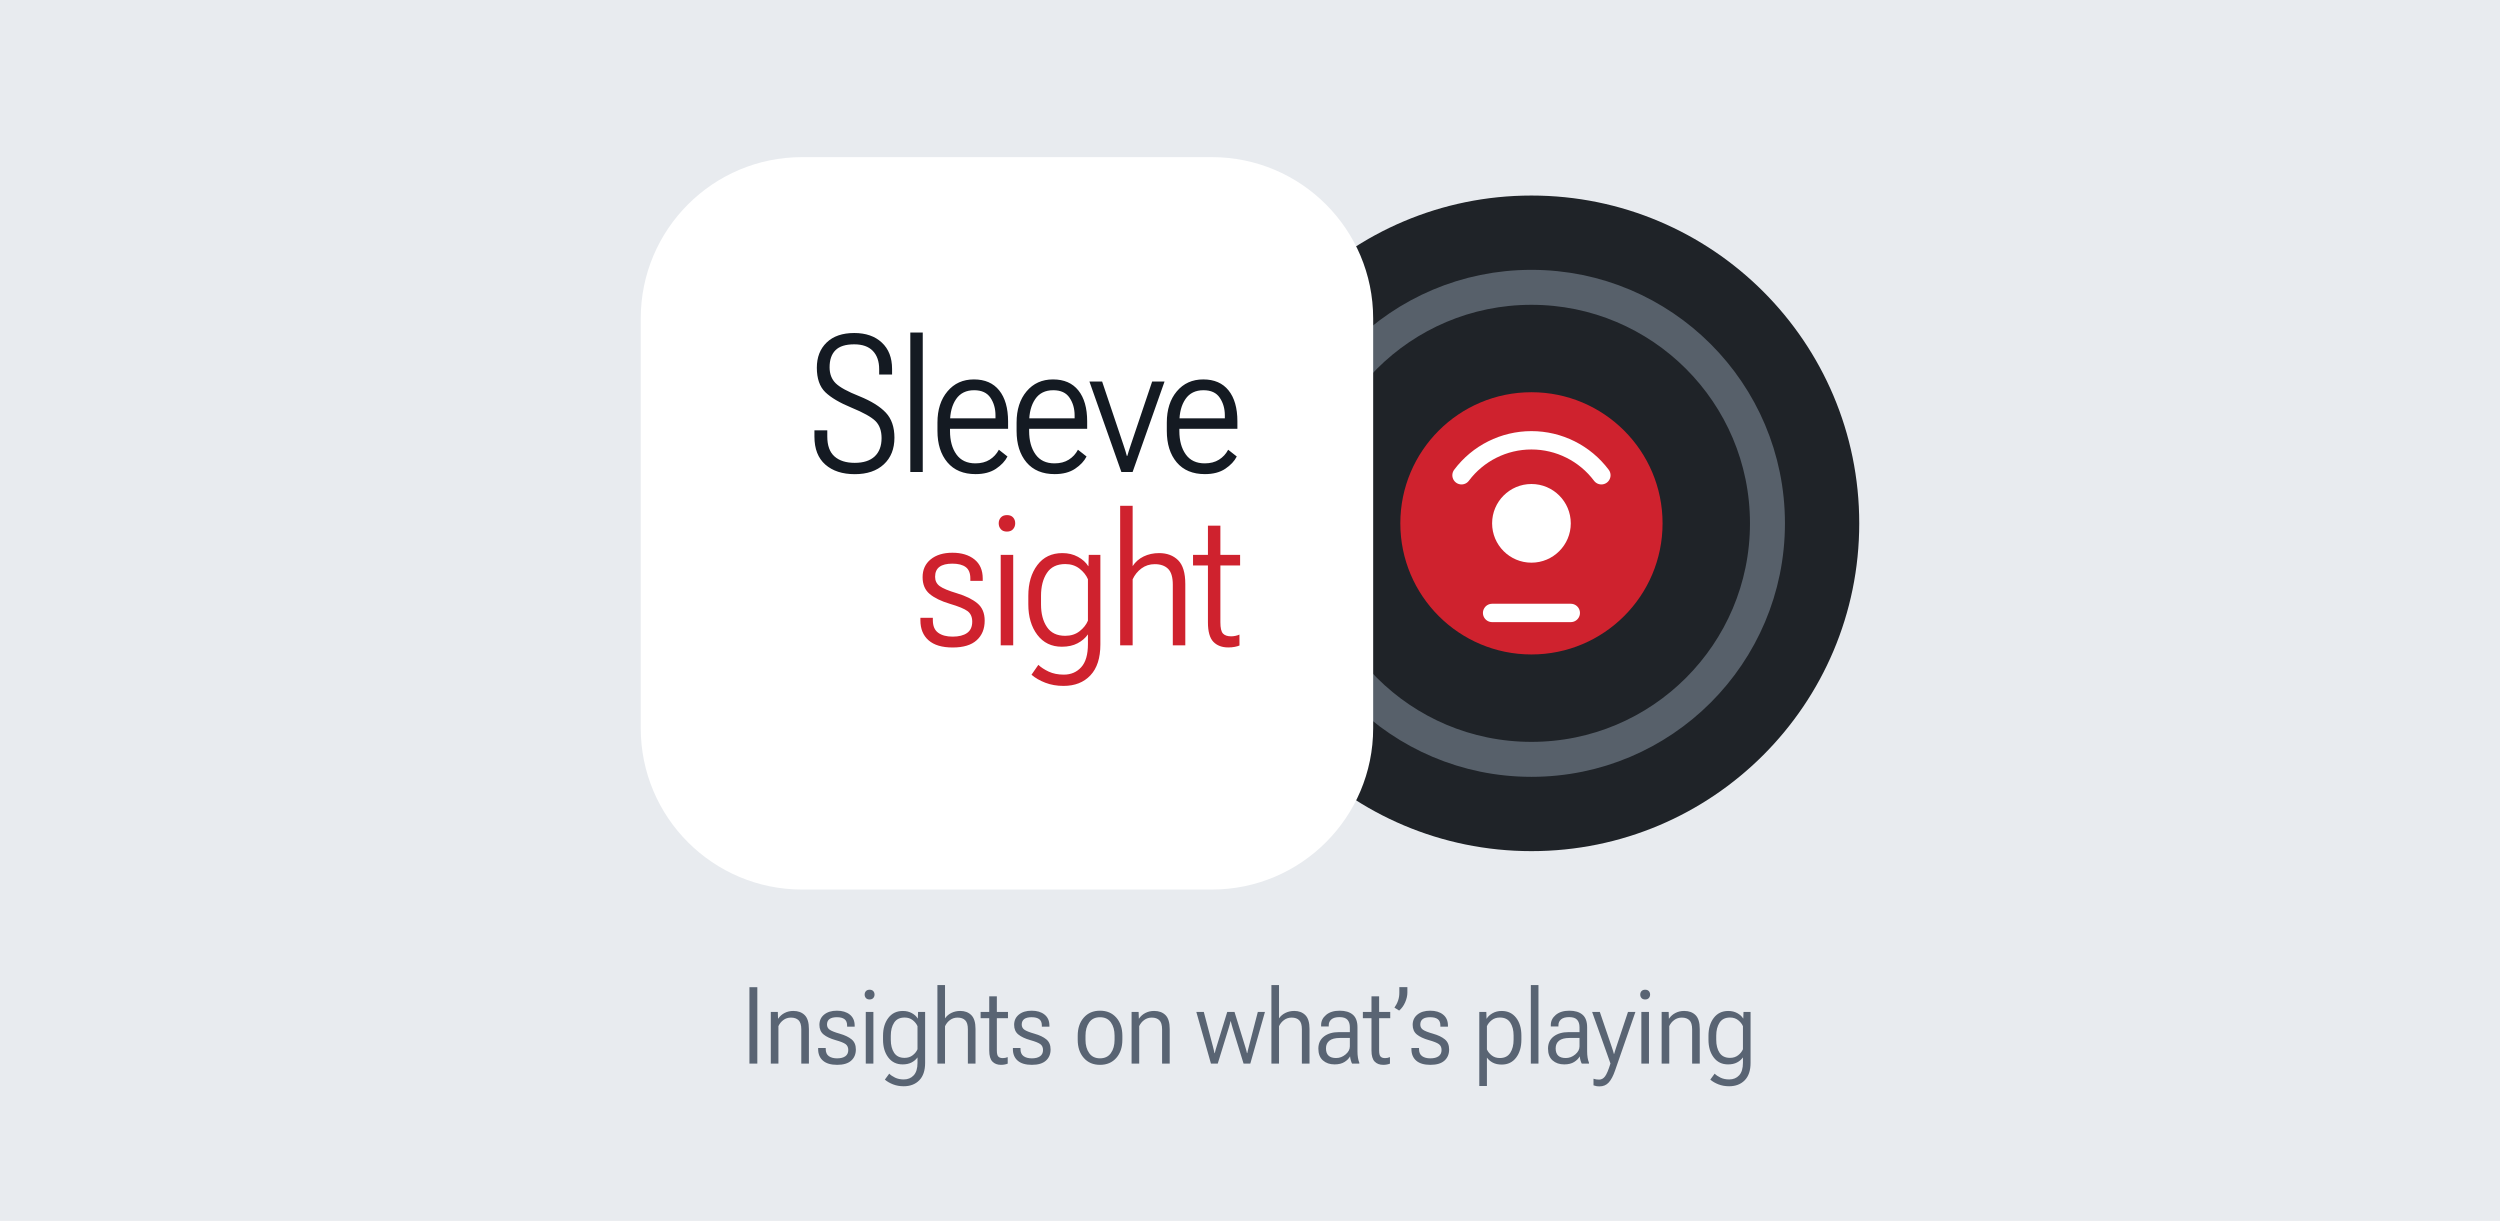
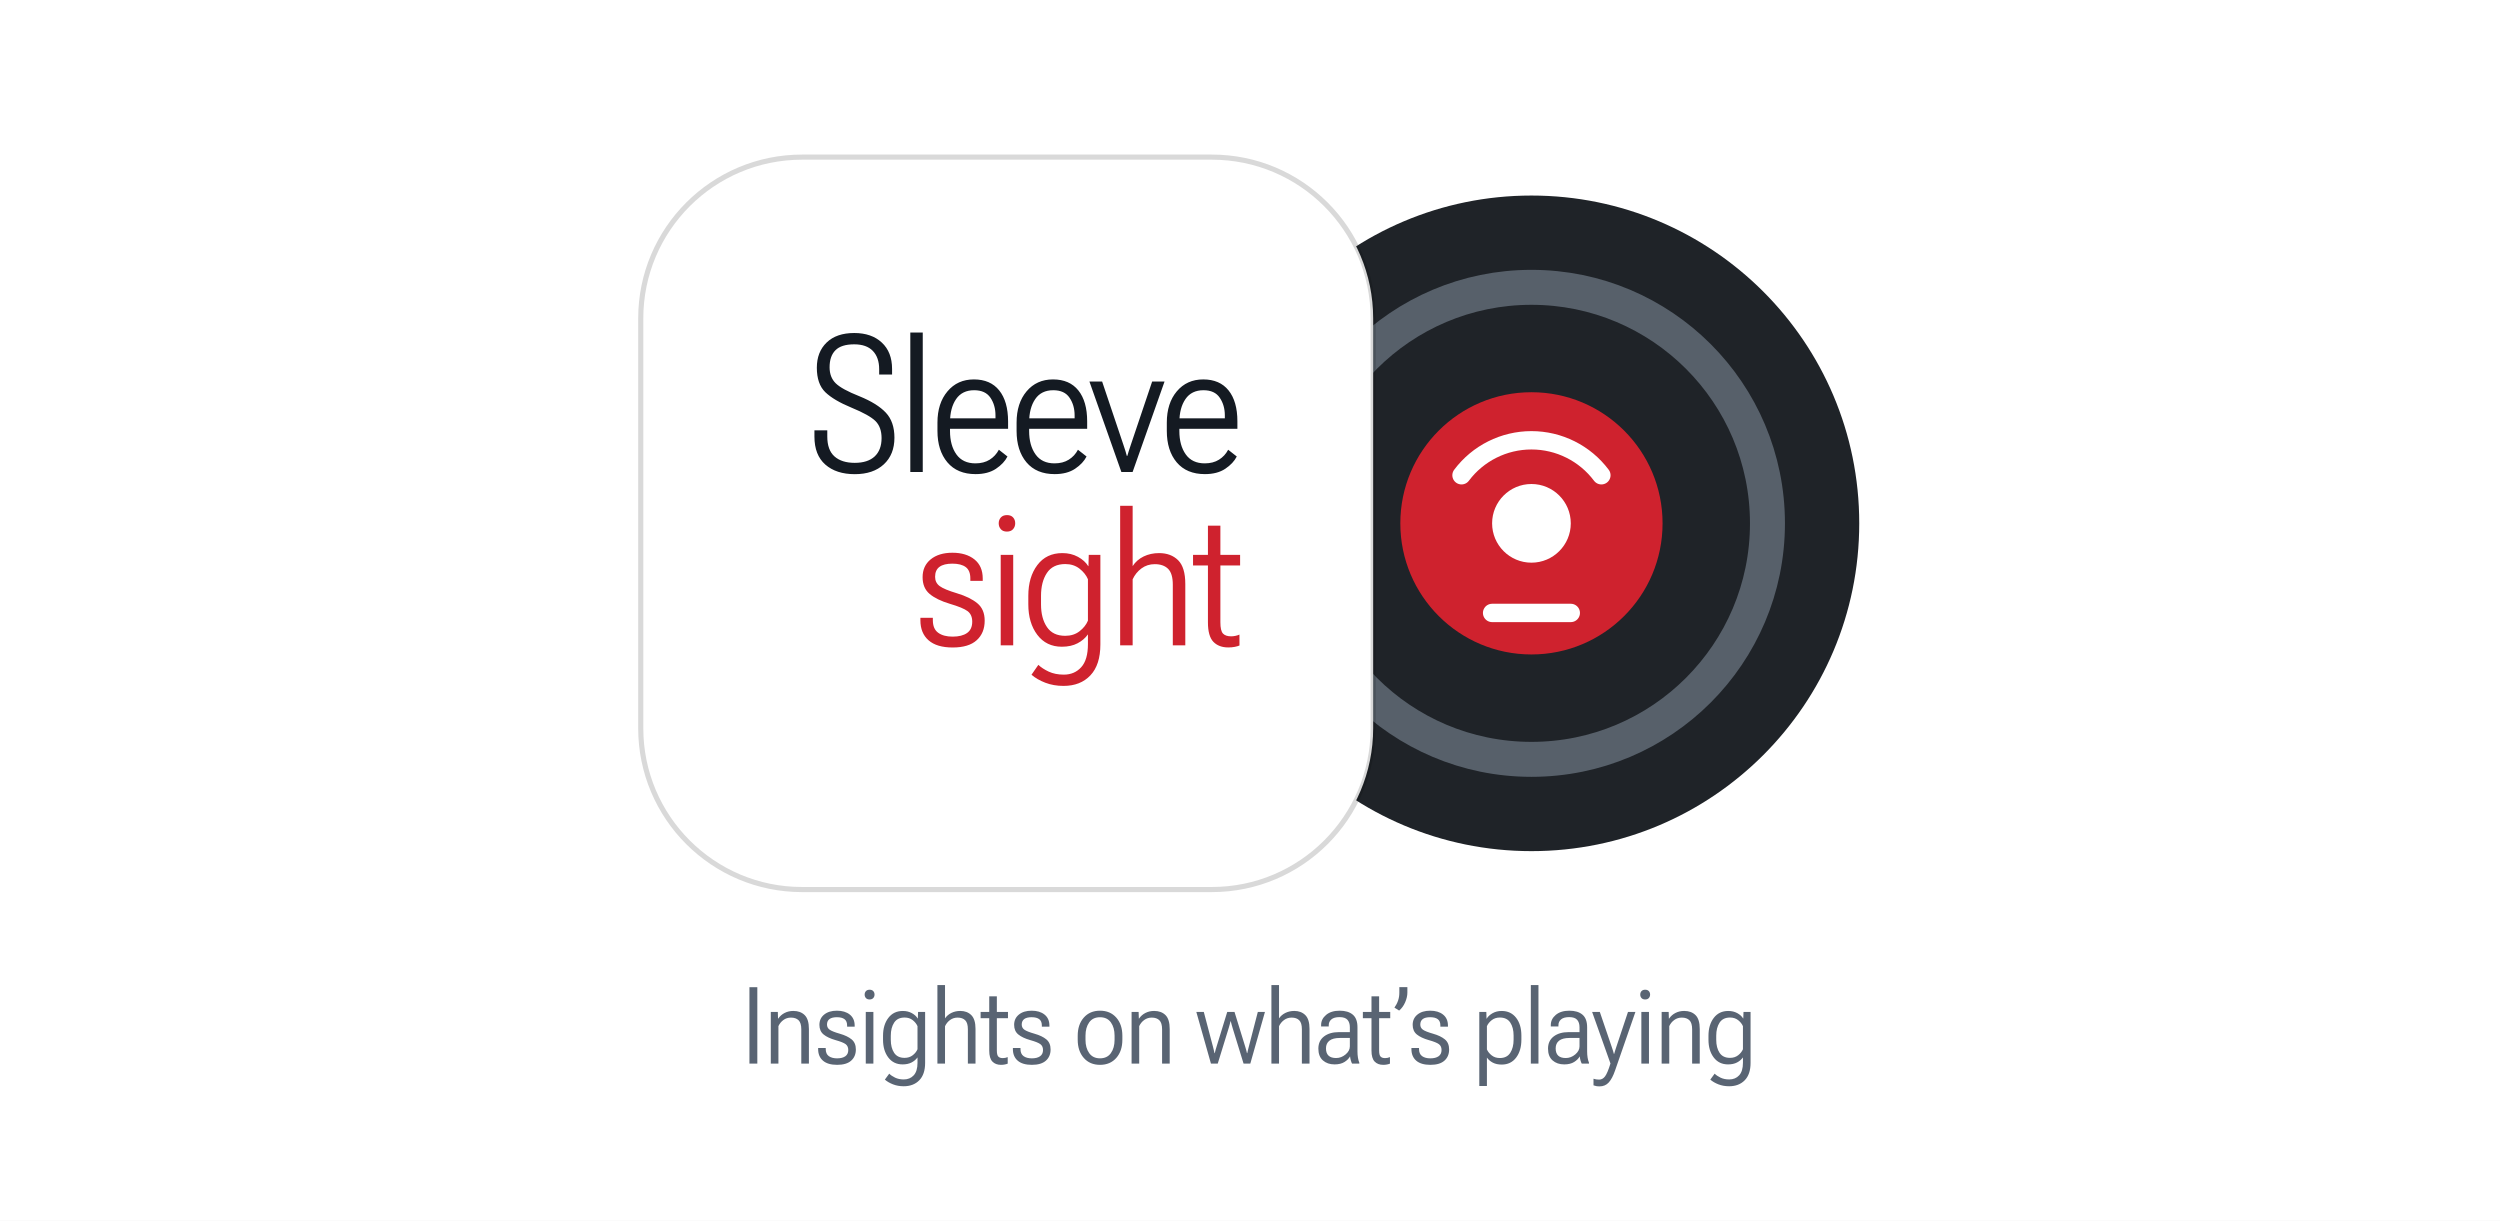
<svg xmlns="http://www.w3.org/2000/svg" viewBox="0 0 1024 500" width="1024" height="500">
-   <rect width="1024" height="500" fill="#e8ebef" />
+   <rect width="1024" height="500" fill="#fff" />
  <g transform="translate(627.28 214.36) scale(17.9021) translate(-16 -16)">
    <circle cx="16" cy="16" r="7.5" fill="#1f2328" />
    <circle cx="16" cy="16" r="5.4" fill="none" stroke="#57606a" stroke-width=".8" />
    <circle cx="16" cy="16" r="3" fill="#cf222e" />
    <path d="M14.4 14.9 A2 2 0 0 1 17.6 14.9" fill="none" stroke="#fff" stroke-width=".42" stroke-linecap="round" />
    <path d="M15.1 18.05 H16.9" fill="none" stroke="#fff" stroke-width=".42" stroke-linecap="round" />
    <circle cx="16" cy="16" r=".9" fill="#fff" />
  </g>
  <g transform="translate(412.45 214.36) scale(2.0979)">
-     <rect x="-71.5" y="-71.5" width="143" height="143" rx="31.5" fill="#fff" stroke="transparent" />
+     <rect x="-71.5" y="-71.5" width="143" height="143" rx="31.5" fill="#fff" stroke="#00000026" />
    <path fill="#141a22" d="M-37.59 -16.93Q-37.59 -13.34 -35.46 -11.47Q-33.33 -9.6 -29.71 -9.6Q-26.11 -9.6 -24.04 -11.52Q-21.97 -13.44 -21.97 -16.72Q-21.97 -19.82 -23.65 -21.61Q-25.33 -23.4 -28.8 -24.81Q-32.26 -26.18 -33.44 -27.35Q-34.63 -28.52 -34.63 -30.47Q-34.63 -32.66 -33.48 -33.8Q-32.34 -34.95 -29.82 -34.95Q-27.42 -34.95 -26.18 -33.66Q-24.95 -32.37 -24.95 -30.1V-29.05H-22.43V-30.14Q-22.43 -33.43 -24.43 -35.29Q-26.43 -37.16 -29.82 -37.16Q-33.28 -37.16 -35.2 -35.31Q-37.12 -33.46 -37.12 -30.38Q-37.12 -27.22 -35.47 -25.61Q-33.81 -24.01 -30.34 -22.58Q-26.89 -21.16 -25.68 -19.98Q-24.48 -18.79 -24.48 -16.64Q-24.48 -14.34 -25.82 -13.07Q-27.17 -11.81 -29.72 -11.81Q-32.26 -11.81 -33.67 -13.06Q-35.08 -14.31 -35.08 -16.95V-18.16H-37.59ZM-18.87 -10.02H-16.44V-37.26H-18.87ZM-13.57 -18.05Q-13.57 -14.21 -11.63 -11.91Q-9.69 -9.61 -6.12 -9.61Q-3.72 -9.61 -2.15 -10.65Q-0.58 -11.7 0.1 -13.05L-1.58 -14.37Q-2.23 -13.15 -3.37 -12.43Q-4.52 -11.71 -6.15 -11.71Q-8.62 -11.71 -9.87 -13.46Q-11.12 -15.21 -11.12 -18.02V-19.69Q-11.12 -22.53 -9.93 -24.26Q-8.74 -25.99 -6.41 -25.99Q-4.21 -25.99 -3.22 -24.52Q-2.24 -23.06 -2.24 -21.08V-20.5H-12.19V-18.46H0.22V-19.92Q0.21 -23.8 -1.51 -25.95Q-3.23 -28.1 -6.45 -28.1Q-9.66 -28.1 -11.61 -25.77Q-13.57 -23.45 -13.57 -19.67ZM1.88 -18.05Q1.88 -14.21 3.81 -11.91Q5.75 -9.61 9.32 -9.61Q11.73 -9.61 13.29 -10.65Q14.86 -11.7 15.54 -13.05L13.86 -14.37Q13.22 -13.15 12.07 -12.43Q10.93 -11.71 9.29 -11.71Q6.82 -11.71 5.58 -13.46Q4.33 -15.21 4.33 -18.02V-19.69Q4.33 -22.53 5.52 -24.26Q6.7 -25.99 9.04 -25.99Q11.24 -25.99 12.22 -24.52Q13.21 -23.06 13.21 -21.08V-20.5H3.26V-18.46H15.66V-19.92Q15.66 -23.8 13.94 -25.95Q12.22 -28.1 8.99 -28.1Q5.79 -28.1 3.83 -25.77Q1.88 -23.45 1.88 -19.67ZM16.1 -27.69 22.34 -10.02H24.53L30.77 -27.69H28.35L24.19 -15.35Q23.96 -14.69 23.78 -14.1Q23.59 -13.5 23.5 -13.17H23.4Q23.32 -13.5 23.14 -14.1Q22.96 -14.69 22.73 -15.35L18.58 -27.69ZM31.21 -18.05Q31.21 -14.21 33.14 -11.91Q35.08 -9.61 38.65 -9.61Q41.06 -9.61 42.62 -10.65Q44.19 -11.7 44.87 -13.05L43.19 -14.37Q42.55 -13.15 41.4 -12.43Q40.26 -11.71 38.62 -11.71Q36.15 -11.71 34.91 -13.46Q33.66 -15.21 33.66 -18.02V-19.69Q33.66 -22.53 34.85 -24.26Q36.03 -25.99 38.37 -25.99Q40.57 -25.99 41.55 -24.52Q42.54 -23.06 42.54 -21.08V-20.5H32.59V-18.46H44.99V-19.92Q44.99 -23.8 43.27 -25.95Q41.55 -28.1 38.32 -28.1Q35.12 -28.1 33.16 -25.77Q31.21 -23.45 31.21 -19.67Z" />
    <path fill="#cf222e" d="M-16.9 18.44V18.93Q-16.9 21.44 -15.3 22.84Q-13.7 24.24 -10.6 24.24Q-7.47 24.24 -5.91 22.82Q-4.35 21.41 -4.35 19Q-4.35 16.78 -5.79 15.6Q-7.22 14.42 -9.75 13.66Q-12.25 12.91 -13.14 12.25Q-14.03 11.59 -14.03 10.44Q-14.03 9.13 -13.18 8.5Q-12.33 7.87 -10.65 7.87Q-8.95 7.87 -8.05 8.54Q-7.15 9.21 -7.15 10.75V11.23H-4.73V10.77Q-4.73 8.34 -6.35 7.04Q-7.98 5.74 -10.65 5.74Q-13.3 5.74 -14.89 7.03Q-16.47 8.32 -16.47 10.51Q-16.47 12.63 -15.1 13.78Q-13.74 14.93 -11.15 15.71Q-8.6 16.46 -7.69 17.14Q-6.78 17.83 -6.78 19.2Q-6.78 20.7 -7.79 21.41Q-8.8 22.12 -10.61 22.12Q-12.39 22.12 -13.43 21.36Q-14.47 20.61 -14.47 18.9V18.44ZM-1.22 23.82H1.22V6.15H-1.22ZM-1.61 -0.01Q-1.61 0.67 -1.2 1.14Q-0.79 1.61 -0.01 1.61Q0.77 1.61 1.19 1.14Q1.61 0.67 1.61 -0.01Q1.61 -0.7 1.2 -1.15Q0.79 -1.61 0.01 -1.61Q-0.77 -1.61 -1.19 -1.15Q-1.61 -0.68 -1.61 -0.01ZM4.79 29.56Q5.88 30.5 7.49 31.12Q9.1 31.74 11.05 31.74Q14.35 31.74 16.29 29.68Q18.24 27.62 18.24 23.64V6.15H15.97L15.91 8.36H15.87Q15.21 7.28 13.86 6.54Q12.52 5.81 10.82 5.81Q7.69 5.81 5.93 8.15Q4.17 10.49 4.17 14.14V15.8Q4.17 19.44 5.92 21.76Q7.68 24.09 10.72 24.09Q12.51 24.09 13.78 23.42Q15.05 22.76 15.81 21.68V23.59Q15.81 26.66 14.49 28.1Q13.18 29.54 11.1 29.54Q9.42 29.54 8.15 28.95Q6.88 28.35 6.13 27.63ZM6.65 15.82V14.16Q6.65 11.42 7.8 9.69Q8.95 7.95 11.39 7.95Q13.01 7.95 14.16 8.84Q15.31 9.74 15.81 10.91V19Q15.32 20.18 14.17 21.07Q13.03 21.96 11.38 21.96Q8.96 21.96 7.81 20.25Q6.65 18.55 6.65 15.82ZM22.1 23.82H24.54V10.93Q25.13 9.64 26.26 8.8Q27.39 7.97 28.85 7.97Q30.54 7.97 31.46 8.88Q32.38 9.79 32.38 11.97V23.82H34.82V11.84Q34.82 8.6 33.42 7.2Q32.01 5.81 29.7 5.81Q28.04 5.81 26.68 6.47Q25.32 7.14 24.54 8.35V-3.42H22.1ZM36.33 8.22H45.52V6.15H36.33ZM39.24 19.35Q39.24 22.02 40.3 23.13Q41.37 24.23 43.2 24.23Q43.89 24.23 44.46 24.12Q45.03 24.01 45.4 23.85L45.39 21.72Q45.01 21.89 44.6 21.97Q44.19 22.06 43.76 22.06Q42.69 22.06 42.18 21.52Q41.67 20.98 41.67 19.32V0.46H39.24V6.88V7.21Z" />
  </g>
  <path fill="#596473" transform="translate(303.74 435.64)" d="M3.23 0H6.46V-31.28H3.23ZM11.98 0H15.1V-15.34Q15.82 -16.88 17.15 -17.85Q18.48 -18.83 20.23 -18.83Q22.26 -18.83 23.37 -17.73Q24.47 -16.64 24.47 -14.04V0H27.59V-14.15Q27.59 -18.14 25.86 -19.85Q24.13 -21.56 21.21 -21.56Q19.25 -21.56 17.65 -20.74Q16.05 -19.93 15.02 -18.42H14.94L14.86 -21.14H11.98ZM31.37 -6.39V-5.92Q31.37 -2.9 33.35 -1.19Q35.32 0.52 39.15 0.52Q42.98 0.52 44.9 -1.2Q46.82 -2.91 46.82 -5.78Q46.82 -8.48 45.08 -9.91Q43.33 -11.35 40.23 -12.23Q37.16 -13.11 36.08 -13.88Q35 -14.65 35 -15.99Q35 -17.46 36.01 -18.23Q37.02 -18.99 39.06 -18.99Q41.12 -18.99 42.18 -18.18Q43.24 -17.37 43.24 -15.6V-15.12H46.33V-15.56Q46.33 -18.47 44.34 -20.07Q42.34 -21.66 39.05 -21.66Q35.79 -21.66 33.84 -20.07Q31.89 -18.49 31.89 -15.86Q31.89 -13.32 33.6 -11.92Q35.31 -10.52 38.47 -9.62Q41.58 -8.75 42.65 -7.94Q43.71 -7.13 43.71 -5.55Q43.71 -3.85 42.5 -2.99Q41.29 -2.14 39.14 -2.14Q37.01 -2.14 35.74 -3.05Q34.48 -3.96 34.48 -5.95V-6.39ZM50.88 0H54V-21.14H50.88ZM50.42 -28.26Q50.42 -27.42 50.94 -26.84Q51.46 -26.26 52.44 -26.26Q53.42 -26.26 53.94 -26.84Q54.47 -27.42 54.47 -28.26Q54.47 -29.11 53.95 -29.68Q53.43 -30.25 52.45 -30.25Q51.47 -30.25 50.95 -29.68Q50.42 -29.1 50.42 -28.26ZM58.7 6.57Q60.05 7.74 62.04 8.51Q64.02 9.29 66.41 9.29Q70.4 9.29 72.79 6.85Q75.19 4.41 75.19 -0.27V-21.14H72.3L72.21 -18.49H72.14Q71.35 -19.78 69.74 -20.67Q68.13 -21.55 66.07 -21.55Q62.28 -21.55 60.12 -18.7Q57.95 -15.84 57.95 -11.4V-9.77Q57.95 -5.33 60.1 -2.5Q62.26 0.34 65.97 0.34Q68.12 0.34 69.64 -0.45Q71.16 -1.24 72.07 -2.53V-0.31Q72.07 3.14 70.51 4.82Q68.95 6.5 66.43 6.5Q64.43 6.5 62.9 5.77Q61.37 5.03 60.49 4.13ZM61.13 -9.72V-11.41Q61.13 -14.68 62.5 -16.77Q63.87 -18.86 66.79 -18.86Q68.74 -18.86 70.1 -17.79Q71.47 -16.71 72.07 -15.32V-5.88Q71.49 -4.48 70.11 -3.41Q68.74 -2.34 66.78 -2.34Q63.87 -2.34 62.5 -4.4Q61.13 -6.47 61.13 -9.72ZM80.22 0H83.34V-15.31Q84.05 -16.84 85.39 -17.84Q86.74 -18.83 88.5 -18.83Q90.51 -18.83 91.61 -17.74Q92.7 -16.66 92.7 -14.09V0H95.83V-14.2Q95.83 -18.14 94.1 -19.85Q92.38 -21.56 89.59 -21.56Q87.59 -21.56 85.95 -20.75Q84.31 -19.94 83.34 -18.52V-32.15H80.22ZM97.92 -18.58H109.13V-21.14H97.92ZM101.45 -5.32Q101.45 -2.17 102.75 -0.82Q104.04 0.52 106.26 0.52Q107.12 0.52 107.84 0.37Q108.56 0.23 109.02 0.02L109.01 -2.65Q108.53 -2.44 108.03 -2.34Q107.54 -2.24 107.01 -2.24Q105.76 -2.24 105.17 -2.87Q104.57 -3.5 104.57 -5.34V-27.54H101.45V-20.21V-19.76ZM111.14 -6.39V-5.92Q111.14 -2.9 113.11 -1.19Q115.08 0.52 118.91 0.52Q122.74 0.52 124.66 -1.2Q126.58 -2.91 126.58 -5.78Q126.58 -8.48 124.84 -9.91Q123.1 -11.35 119.99 -12.23Q116.92 -13.11 115.84 -13.88Q114.76 -14.65 114.76 -15.99Q114.76 -17.46 115.77 -18.23Q116.78 -18.99 118.82 -18.99Q120.88 -18.99 121.94 -18.18Q123 -17.37 123 -15.6V-15.12H126.1V-15.56Q126.1 -18.47 124.1 -20.07Q122.11 -21.66 118.82 -21.66Q115.55 -21.66 113.6 -20.07Q111.65 -18.49 111.65 -15.86Q111.65 -13.32 113.36 -11.92Q115.07 -10.52 118.23 -9.62Q121.35 -8.75 122.41 -7.94Q123.48 -7.13 123.48 -5.55Q123.48 -3.85 122.26 -2.99Q121.05 -2.14 118.9 -2.14Q116.77 -2.14 115.51 -3.05Q114.25 -3.96 114.25 -5.95V-6.39ZM137.69 -9.77Q137.69 -5.14 140.18 -2.31Q142.66 0.52 146.83 0.52Q151 0.52 153.49 -2.31Q155.98 -5.14 155.98 -9.77V-11.39Q155.98 -16 153.49 -18.83Q151 -21.66 146.83 -21.66Q142.67 -21.66 140.18 -18.83Q137.69 -16 137.69 -11.39ZM140.88 -11.42Q140.88 -14.74 142.38 -16.86Q143.88 -18.98 146.82 -18.98Q149.78 -18.98 151.28 -16.86Q152.79 -14.75 152.79 -11.42V-9.73Q152.79 -6.42 151.28 -4.29Q149.77 -2.15 146.82 -2.15Q143.9 -2.15 142.39 -4.29Q140.88 -6.42 140.88 -9.72ZM159.76 0H162.88V-15.34Q163.6 -16.88 164.93 -17.85Q166.27 -18.83 168.02 -18.83Q170.05 -18.83 171.15 -17.73Q172.25 -16.64 172.25 -14.04V0H175.37V-14.15Q175.37 -18.14 173.65 -19.85Q171.92 -21.56 168.99 -21.56Q167.04 -21.56 165.43 -20.74Q163.83 -19.93 162.8 -18.42H162.73L162.64 -21.14H159.76ZM186.28 -21.14 192.26 0H195.05L199.54 -14.57Q199.75 -15.25 199.93 -15.94Q200.11 -16.63 200.28 -17.32H200.39Q200.55 -16.63 200.74 -15.94Q200.93 -15.24 201.14 -14.57L205.62 0H208.39L214.38 -21.14H211.46L207.78 -6.93Q207.58 -6.18 207.42 -5.54Q207.27 -4.89 207.14 -4.28H207.01Q206.88 -4.88 206.72 -5.5Q206.55 -6.13 206.3 -6.93L201.92 -21.14H198.93L194.56 -6.92Q194.31 -6.13 194.14 -5.52Q193.97 -4.91 193.84 -4.28H193.71Q193.59 -4.91 193.44 -5.52Q193.3 -6.13 193.09 -6.92L189.34 -21.14ZM217.03 0H220.15V-15.31Q220.86 -16.84 222.21 -17.84Q223.56 -18.83 225.32 -18.83Q227.33 -18.83 228.42 -17.74Q229.51 -16.66 229.51 -14.09V0H232.64V-14.2Q232.64 -18.14 230.92 -19.85Q229.19 -21.56 226.41 -21.56Q224.4 -21.56 222.76 -20.75Q221.12 -19.94 220.15 -18.52V-32.15H217.03ZM236.26 -6.12Q236.26 -2.94 238.12 -1.3Q239.98 0.34 242.89 0.34Q245.37 0.34 246.96 -0.65Q248.55 -1.65 249.24 -2.96Q249.33 -2.14 249.55 -1.33Q249.77 -0.52 250.06 0H253.04V-0.34Q252.66 -1.25 252.47 -2.44Q252.28 -3.64 252.28 -5.01V-14.87Q252.28 -18.41 250.37 -20.03Q248.46 -21.66 245 -21.66Q241.48 -21.66 239.44 -19.94Q237.39 -18.22 237.39 -15.79V-15.21H240.51V-15.7Q240.51 -17.16 241.59 -18.09Q242.67 -19.03 244.93 -19.03Q247.22 -19.03 248.19 -17.92Q249.16 -16.82 249.16 -14.88V-12.88H244.65Q240.9 -12.88 238.58 -11.11Q236.26 -9.33 236.26 -6.12ZM239.38 -6.23Q239.38 -8.27 240.79 -9.38Q242.2 -10.49 245.04 -10.49H249.16V-7.05Q249.16 -5.22 247.42 -3.75Q245.67 -2.27 243.53 -2.27Q241.46 -2.27 240.42 -3.26Q239.38 -4.24 239.38 -6.23ZM254.49 -18.58H265.7V-21.14H254.49ZM258.02 -5.32Q258.02 -2.17 259.32 -0.82Q260.61 0.52 262.83 0.52Q263.7 0.52 264.41 0.37Q265.13 0.23 265.59 0.02L265.58 -2.65Q265.1 -2.44 264.6 -2.34Q264.11 -2.24 263.58 -2.24Q262.33 -2.24 261.74 -2.87Q261.15 -3.5 261.15 -5.34V-27.54H258.02V-20.21V-19.76ZM272.72 -31.3H269.43V-29.02Q269.43 -27.32 268.92 -25.82Q268.41 -24.31 267.42 -22.92L269.35 -21.71Q270.89 -22.99 271.81 -25.09Q272.72 -27.19 272.72 -29.08ZM274.38 -6.39V-5.92Q274.38 -2.9 276.35 -1.19Q278.32 0.52 282.15 0.52Q285.99 0.52 287.9 -1.2Q289.82 -2.91 289.82 -5.78Q289.82 -8.48 288.08 -9.91Q286.34 -11.35 283.24 -12.23Q280.16 -13.11 279.08 -13.88Q278.01 -14.65 278.01 -15.99Q278.01 -17.46 279.01 -18.23Q280.02 -18.99 282.06 -18.99Q284.12 -18.99 285.18 -18.18Q286.24 -17.37 286.24 -15.6V-15.12H289.34V-15.56Q289.34 -18.47 287.34 -20.07Q285.35 -21.66 282.06 -21.66Q278.79 -21.66 276.84 -20.07Q274.89 -18.49 274.89 -15.86Q274.89 -13.32 276.6 -11.92Q278.32 -10.52 281.47 -9.62Q284.59 -8.75 285.65 -7.94Q286.72 -7.13 286.72 -5.55Q286.72 -3.85 285.5 -2.99Q284.29 -2.14 282.14 -2.14Q280.01 -2.14 278.75 -3.05Q277.49 -3.96 277.49 -5.95V-6.39ZM302.18 9.19H305.3V-2.45Q306.23 -1.15 307.74 -0.37Q309.25 0.41 311.36 0.41Q315.1 0.41 317.26 -2.43Q319.42 -5.27 319.42 -9.81V-11.45Q319.42 -15.97 317.26 -18.76Q315.09 -21.55 311.35 -21.55Q309.24 -21.55 307.61 -20.63Q305.98 -19.71 305.21 -18.4H305.14L305.06 -21.14H302.18ZM305.3 -5.79V-15.33Q305.91 -16.72 307.28 -17.79Q308.65 -18.86 310.6 -18.86Q313.5 -18.86 314.86 -16.8Q316.23 -14.74 316.23 -11.46V-9.78Q316.23 -6.52 314.86 -4.39Q313.49 -2.27 310.59 -2.27Q308.61 -2.27 307.26 -3.35Q305.9 -4.42 305.3 -5.79ZM323.29 0H326.41V-32.15H323.29ZM330.33 -6.12Q330.33 -2.94 332.19 -1.3Q334.05 0.34 336.97 0.34Q339.44 0.34 341.03 -0.65Q342.62 -1.65 343.32 -2.96Q343.4 -2.14 343.62 -1.33Q343.85 -0.52 344.14 0H347.11V-0.34Q346.73 -1.25 346.54 -2.44Q346.35 -3.64 346.35 -5.01V-14.87Q346.35 -18.41 344.44 -20.03Q342.53 -21.66 339.07 -21.66Q335.56 -21.66 333.51 -19.94Q331.47 -18.22 331.47 -15.79V-15.21H334.59V-15.7Q334.59 -17.16 335.66 -18.09Q336.74 -19.03 339.01 -19.03Q341.29 -19.03 342.26 -17.92Q343.23 -16.82 343.23 -14.88V-12.88H338.72Q334.98 -12.88 332.65 -11.11Q330.33 -9.33 330.33 -6.12ZM333.46 -6.23Q333.46 -8.27 334.86 -9.38Q336.27 -10.49 339.11 -10.49H343.23V-7.05Q343.23 -5.22 341.49 -3.75Q339.74 -2.27 337.6 -2.27Q335.53 -2.27 334.49 -3.26Q333.46 -4.24 333.46 -6.23ZM348.96 8.92Q349.51 9.12 350.1 9.23Q350.69 9.34 351.47 9.34Q353.74 9.34 355.2 7.74Q356.65 6.15 357.78 2.88L366.12 -21.14H363.08L358.25 -6.65Q357.98 -5.86 357.78 -5.21Q357.58 -4.56 357.42 -3.96H357.31Q357.16 -4.56 356.96 -5.21Q356.77 -5.86 356.49 -6.64L351.55 -21.14H348.4L355.9 -0.05L355.9 -0.02Q354.69 3.91 353.69 5.24Q352.68 6.58 351.25 6.57Q350.67 6.57 350.07 6.48Q349.48 6.39 348.96 6.21ZM368.56 0H371.68V-21.14H368.56ZM368.1 -28.26Q368.1 -27.42 368.62 -26.84Q369.14 -26.26 370.12 -26.26Q371.1 -26.26 371.62 -26.84Q372.14 -27.42 372.14 -28.26Q372.14 -29.11 371.62 -29.68Q371.11 -30.25 370.13 -30.25Q369.15 -30.25 368.62 -29.68Q368.1 -29.1 368.1 -28.26ZM376.87 0H379.99V-15.34Q380.7 -16.88 382.04 -17.85Q383.37 -18.83 385.12 -18.83Q387.15 -18.83 388.26 -17.73Q389.36 -16.64 389.36 -14.04V0H392.48V-14.15Q392.48 -18.14 390.75 -19.85Q389.02 -21.56 386.1 -21.56Q384.14 -21.56 382.54 -20.74Q380.94 -19.93 379.91 -18.42H379.83L379.75 -21.14H376.87ZM396.8 6.57Q398.15 7.74 400.13 8.51Q402.12 9.29 404.51 9.29Q408.5 9.29 410.89 6.85Q413.29 4.41 413.29 -0.27V-21.14H410.4L410.31 -18.49H410.24Q409.45 -19.78 407.84 -20.67Q406.23 -21.55 404.17 -21.55Q400.38 -21.55 398.21 -18.7Q396.05 -15.84 396.05 -11.4V-9.77Q396.05 -5.33 398.2 -2.5Q400.36 0.34 404.07 0.34Q406.22 0.34 407.74 -0.45Q409.26 -1.24 410.17 -2.53V-0.31Q410.17 3.14 408.61 4.82Q407.05 6.5 404.53 6.5Q402.53 6.5 401 5.77Q399.47 5.03 398.58 4.13ZM399.23 -9.72V-11.41Q399.23 -14.68 400.6 -16.77Q401.97 -18.86 404.89 -18.86Q406.83 -18.86 408.2 -17.79Q409.57 -16.71 410.17 -15.32V-5.88Q409.58 -4.48 408.21 -3.41Q406.84 -2.34 404.87 -2.34Q401.97 -2.34 400.6 -4.4Q399.23 -6.47 399.23 -9.72Z" />
</svg>
